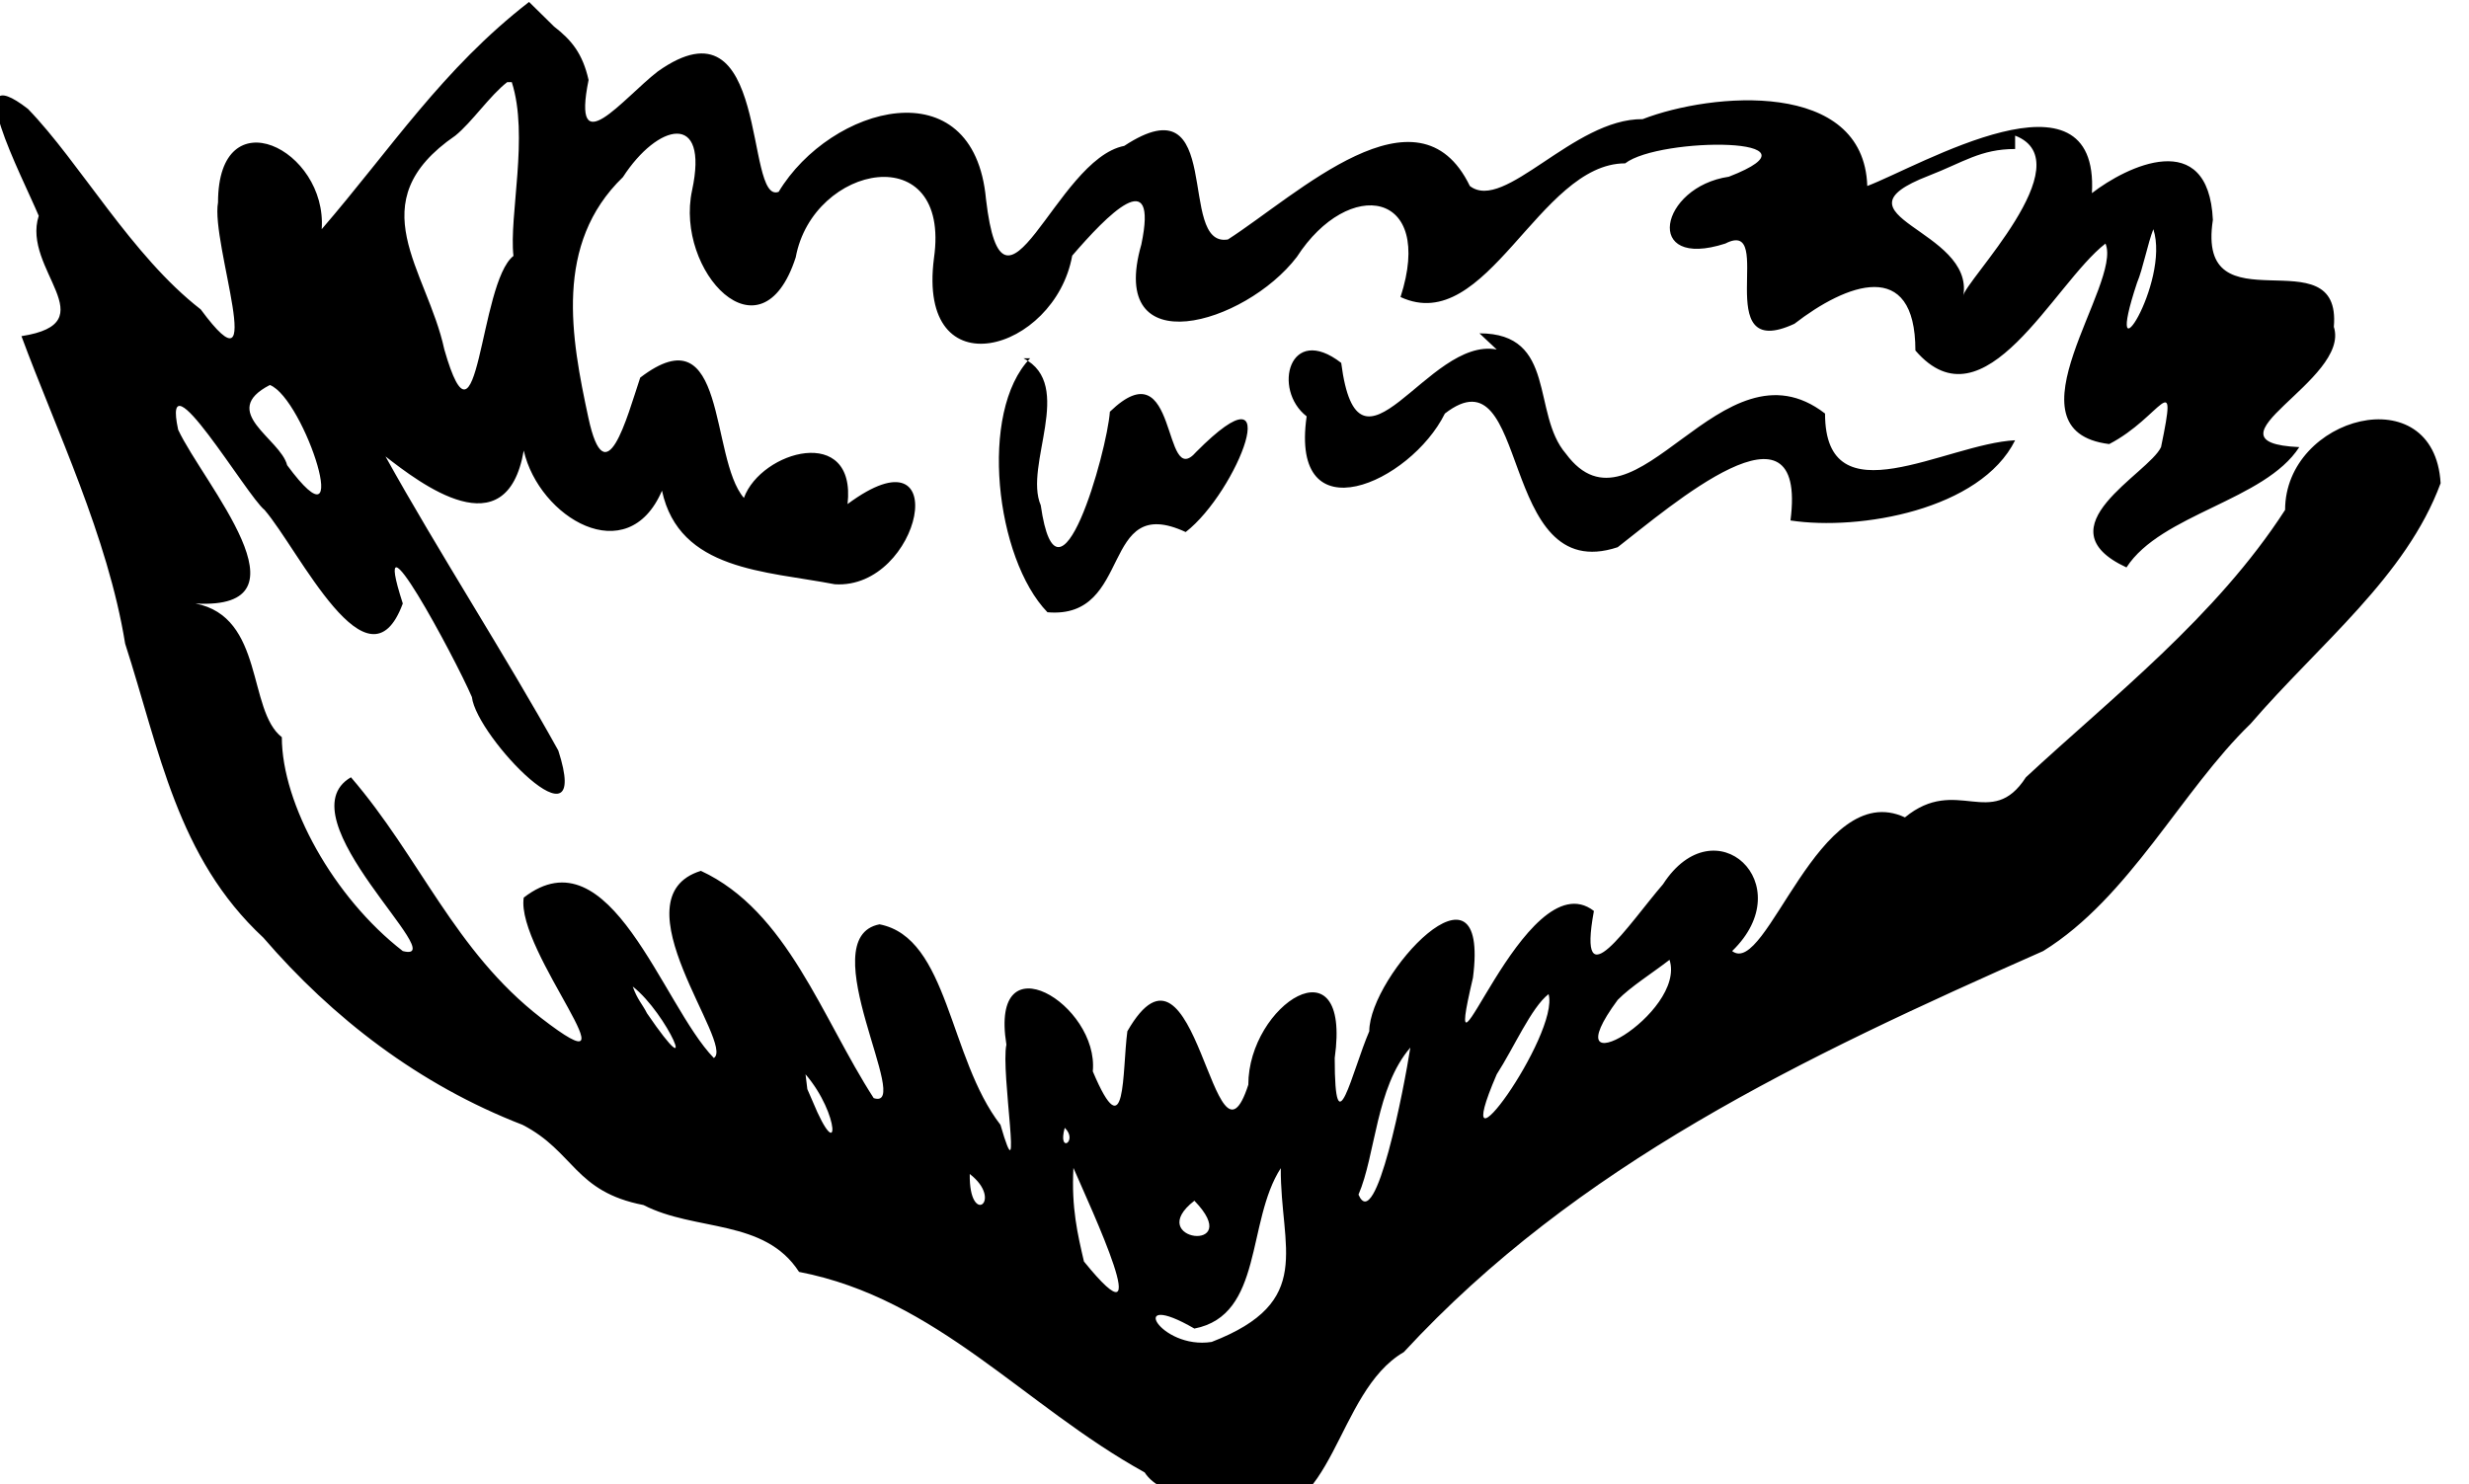
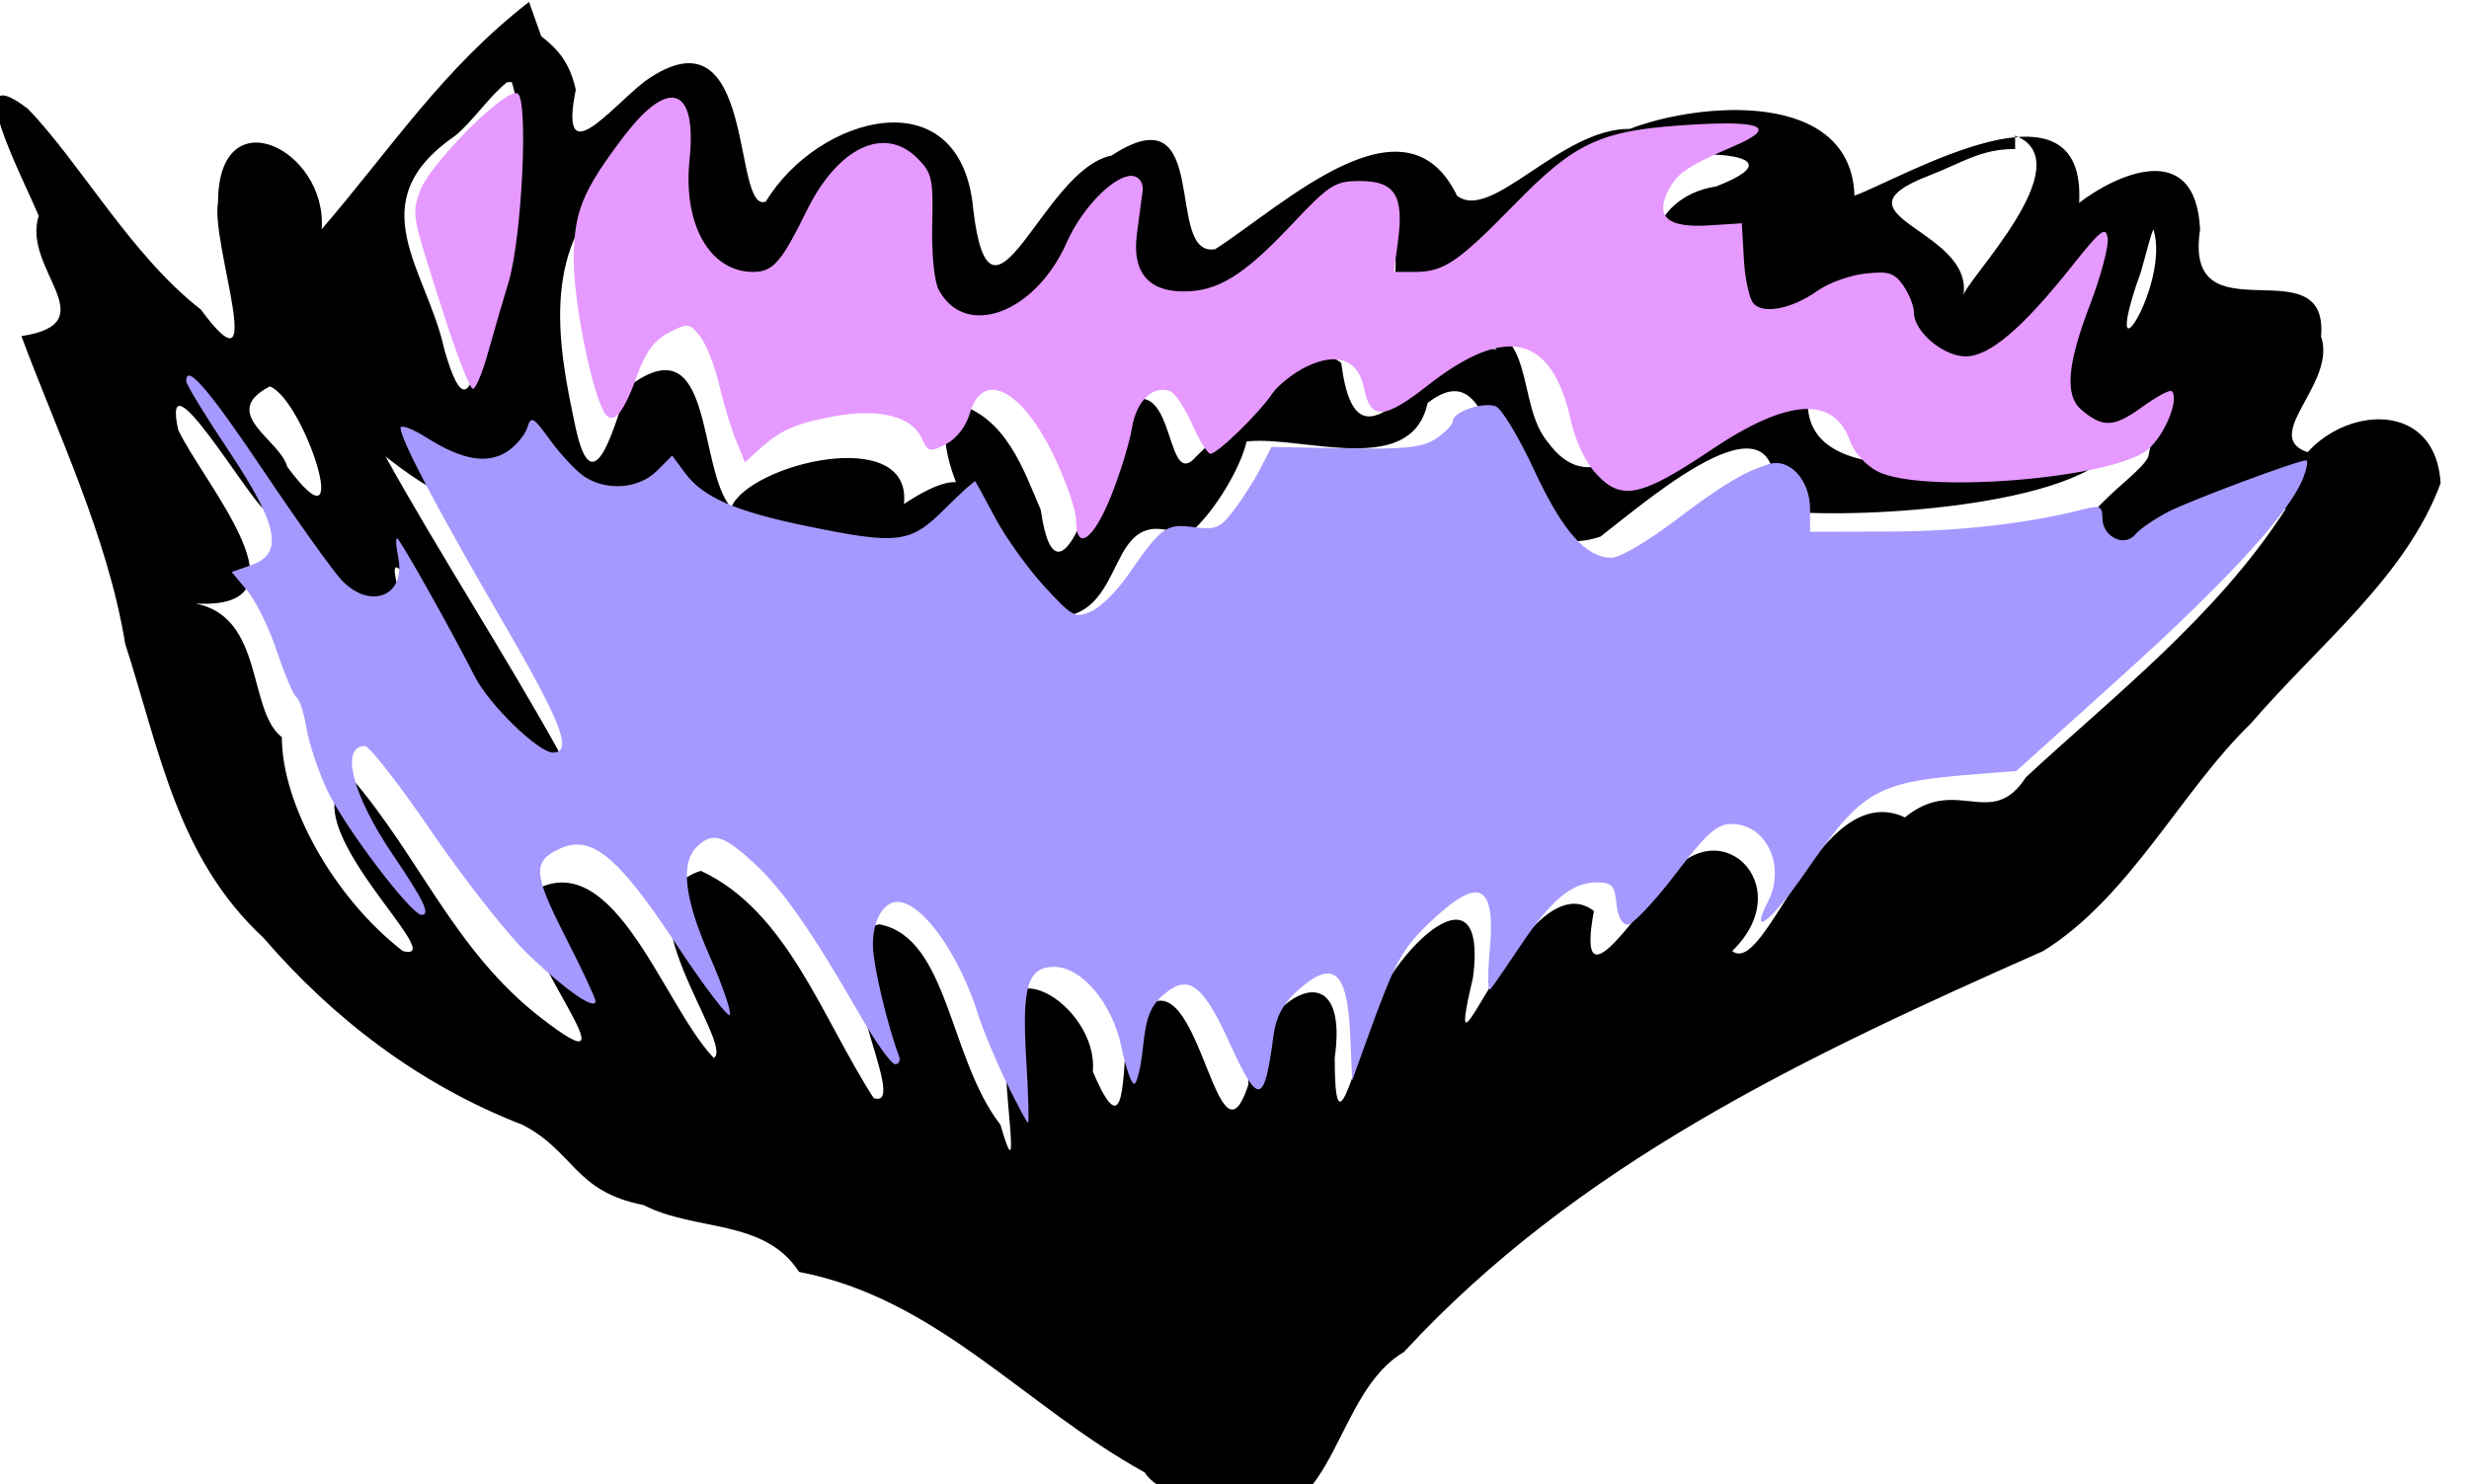
<svg xmlns="http://www.w3.org/2000/svg" version="1.1" id="svg4100" xml:space="preserve" width="150.333" height="90.334" viewBox="0 0 150.333 90.334">
  <defs id="defs4104" />
  <g id="g4108" transform="matrix(1.333333,0,0,-1.333333,-332.6488,769.8497)">
    <g id="g4110" transform="matrix(0,-610.6,789.1,0,-88.55,701.25)">
-       <path style="fill:#000000;stroke-width:0.001" d="m 0.203,0.459 c 0.005,-0.005 0.011,-0.008 0.017,-0.012 -0.006,3.2754e-4 -0.01,-0.006 -0.002,-0.006 0.003,-4.3683e-4 0.015,0.003 0.008,-0.001 -0.004,-0.004 -0.011,-0.007 -0.015,-0.01 -0.004,-0.004 0.005,-3.5167e-4 0.008,6.2399e-4 0.004,-0.001 0.008,0.004 0.009,-0.001 0.007,0.002 0.015,0.005 0.023,0.006 0.008,0.002 0.016,0.003 0.022,0.008 0.006,0.004 0.011,0.009 0.014,0.015 0.002,0.003 0.005,0.003 0.006,0.007 0.002,0.003 9.9708e-4,0.007 0.005,0.009 0.002,0.008 0.01,0.013 0.015,0.02 0.002,0.001 0.002,0.004 0.003,0.006 0.001,0.005 -0.009,0.005 -0.012,0.009 -0.014,0.01 -0.022,0.023 -0.03,0.037 -0.004,0.005 -0.012,0.008 -0.017,0.012 -0.006,0.004 -0.011,0.009 -0.018,0.011 -0.008,-3.6357e-4 -0.005,-0.009 0.002,-0.009 0.008,-0.004 0.014,-0.01 0.02,-0.015 0.004,-0.002 -1.8325e-4,-0.004 0.003,-0.007 -0.003,-0.005 0.012,-0.008 0.01,-0.01 -0.005,0.004 -0.011,-0.001 -0.005,-0.004 0.003,-0.002 0.009,-0.005 0.002,-0.004 -0.004,-0.004 0.016,-0.009 0.005,-0.007 -0.01,0.001 -1.6873e-4,-0.006 0.004,-0.006 0.003,-0.001 0.009,-0.002 0.002,-0.002 -0.009,9.7874e-4 -0.004,-0.005 0.002,-0.005 0.008,-0.002 -0.013,-0.003 -0.004,-0.007 0.003,-3.1068e-4 0.009,-4.376e-5 0.003,-0.002 -0.005,3.6714e-4 -0.01,-0.006 -0.002,-0.005 0.002,-3.4199e-4 0.012,0.001 0.006,-3.4266e-4 -0.005,-0.003 -0.014,-0.003 -0.015,-0.007 0.001,-0.004 0.014,0.002 0.013,-3.3741e-4 -0.006,-0.003 -0.014,-0.005 -0.017,-0.01 0.002,-0.005 0.013,0.002 0.014,7.4852e-4 -0.004,-0.003 -0.017,-0.006 -0.012,-0.011 0.004,-4.8801e-4 0.015,0.007 0.009,0.001 -0.005,-0.005 -0.012,-0.007 -0.018,-0.011 0.003,-0.004 0.014,0.006 0.013,0.003 -0.004,-0.004 -0.011,-0.007 -0.016,-0.007 -0.002,-0.002 -0.009,-0.001 -0.01,-0.005 5.1262e-4,0.007 -0.009,4.4262e-4 -0.013,-0.001 -0.006,-0.001 0.005,0.004 0.006,0.005 0.003,0.002 0.014,0.006 0.007,0.008 -0.008,-0.002 0.004,0.003 0.007,0.004 0.003,2.6772e-4 0.012,0.007 0.004,0.005 -0.007,-0.003 -0.015,-0.007 -0.022,-0.01 0.002,0.002 0.007,0.007 -4.3903e-4,0.008 0.005,8.8423e-4 0.009,0.006 0.003,0.008 0.006,0.001 0.006,0.006 0.007,0.01 4.121e-4,0.005 -0.012,0.007 -0.006,7.4007e-4 -0.006,5.1298e-4 -0.004,-0.005 -4.5854e-4,-0.006 -0.003,-0.002 -0.014,-9.4419e-4 -0.009,-0.006 0.003,-7.7379e-4 0.009,-0.002 0.003,-0.003 -0.006,-0.001 -0.013,-0.002 -0.018,0.002 -0.004,0.002 -0.005,0.005 0.001,0.004 0.006,-0.001 0.013,0.004 0.005,0.006 -0.007,0.001 -0.009,0.009 5.981e-5,0.008 0.01,-0.001 0.007,0.007 -1.8432e-4,0.008 -0.003,0.002 -0.007,0.005 -8.3212e-4,0.004 0.009,-0.002 0.006,0.006 9.283e-4,0.009 -0.006,0.003 -0.005,0.008 0.003,0.006 0.003,0.005 -0.01,0.008 -0.01,0.013 -0.002,0.002 -0.002,0.012 0.001,0.006 7.5404e-4,-0.004 0.007,-0.005 0.005,-2.0341e-4 -0.002,0.003 0.009,-0.001 0.006,0.004 -0.003,0.003 -0.005,0.007 0.002,0.007 0.006,0.004 -0.005,0.008 -0.008,0.011 0.003,0.001 0.014,-0.006 0.015,2.1521e-4 -0.002,0.003 -0.006,0.004 2.2757e-4,0.003 0.002,-7.1961e-4 0.006,-0.007 0.009,-0.002 -0.004,0.002 -0.005,0.008 -0.009,0.01 -3.5712e-4,-0.006 -0.005,0.003 -0.009,0.002 -0.007,4.7309e-4 3.937e-4,-0.008 -0.008,-0.007 -0.007,-2.5516e-4 -0.004,-0.005 -0.002,-0.007 -0.01,4.3271e-4 -0.002,-0.01 -5.3433e-4,-0.013 -0.008,-2.0206e-4 -0.007,-0.009 -0.005,-0.013 -5.381e-5,-0.004 0.007,-0.008 0.005,-0.01 -0.008,-0.003 6.7699e-4,-0.01 0.004,-0.014 6.6341e-4,-0.003 -0.012,-1.0707e-4 -0.007,-0.006 0.001,-0.004 0.015,-0.007 0.004,-0.008 -0.01,-7.0101e-4 -0.007,-0.009 -5.6414e-4,-0.012 0.001,-0.002 -0.015,-4.6808e-4 -0.009,-0.007 0.002,-0.002 0.007,-0.005 6.3374e-4,-0.004 -0.002,-3.4875e-4 -0.003,-0.001 -0.004,-0.002 z m 0.006,-0.001 c 0.004,0.001 0.01,-1.6647e-4 0.013,9.653e-5 0.002,-0.002 0.016,-0.002 0.007,-0.004 -0.006,-0.001 -0.011,-0.005 -0.016,6.3709e-4 -0.001,9.5656e-4 -0.003,0.002 -0.004,0.003 z m 0.004,0.087 c 0.002,0.004 0.011,-0.003 0.012,-0.003 -0.005,6.8261e-4 -0.006,-0.008 -0.009,-0.002 -0.001,0.002 -0.002,0.003 -0.002,0.005 z m 0.007,0.008 c 0.004,0.001 0.012,-0.003 0.004,-9.4287e-4 -0.001,3.3137e-4 -0.003,6.2937e-4 -0.004,9.4287e-4 z m 0.009,-0.038 c -0.001,-0.004 0.011,-0.008 0.001,-0.009 -0.003,-0.003 0.002,-0.004 0.004,-0.002 0.009,-0.001 0.005,0.006 -2.1075e-4,0.008 -0.005,0.005 0.013,0.003 0.01,0.01 -0.003,0.003 -0.012,0.011 -0.002,0.01 7.8709e-4,0.004 -7.9534e-4,0.011 -0.006,0.013 2.5201e-4,-0.004 0.006,-0.011 -0.002,-0.011 -0.006,-0.006 0.01,-0.011 0.003,-0.015 -0.003,-0.002 -0.009,-4.9458e-4 -0.009,-0.005 z m 6.5494e-4,-0.027 c 0.004,-0.003 0.015,-0.002 0.019,0.001 5.5634e-4,0.005 -0.009,0.003 -0.006,0.008 -0.003,0.003 -0.013,0.006 -0.006,6.1241e-4 0.003,-0.002 -0.008,-0.001 -0.003,-0.005 0.003,-1.6442e-4 0.016,-0.003 0.007,-0.004 -0.003,-0.001 -0.009,0.002 -0.011,-0.001 z m 0.002,-0.044 c 0.001,0.002 0.013,0.005 0.006,0.001 -0.002,-3.9244e-4 -0.004,-0.004 -0.006,-0.001 z m 0.043,0.081 c 0.004,0.001 0.01,-0.007 0.003,-0.003 -0.001,7.604e-4 -0.002,0.002 -0.003,0.003 z m 0.002,-0.06 c 0.002,0.002 0.008,0.004 0.002,8.248e-4 -7.0656e-4,-2.7494e-4 -0.001,-5.4986e-4 -0.002,-8.248e-4 z m 5.6617e-4,0.053 c 0.003,6.6774e-4 0.015,-0.006 0.006,-0.003 -0.002,0.001 -0.005,0.002 -0.006,0.003 z m 0.004,-0.008 c 0.003,-3.5797e-4 0.014,-0.002 0.011,-0.003 -0.003,0.001 -0.008,0.001 -0.011,0.003 z m 0.002,-0.035 c 0.003,0.002 0.007,0.002 0.002,4.0384e-4 l -8.9175e-4,-2.9982e-4 z m 0.004,0.015 c 0.001,8.008e-4 0.002,-4.2506e-4 0,0 z m 0.003,5.0307e-4 c 0.003,0.001 0.014,0.005 0.007,6.087e-4 -0.002,-3.5811e-4 -0.004,-7.3347e-4 -0.007,-6.087e-4 z m 1.916e-5,0.012 c 0.006,-3.123e-5 0.01,0.002 0.013,-0.004 6.0816e-4,-0.003 -0.004,-0.005 -0.001,-0.001 -0.001,0.004 -0.008,0.003 -0.012,0.005 z m 4.3662e-4,-0.018 c 0.002,0.002 0.004,-4.953e-5 0,0 z m 0.002,0.013 c 0.004,0.003 0.003,-0.003 0,0 z" id="path4114" />
+       <path style="fill:#000000;stroke-width:0.001" d="m 0.203,0.459 c 0.005,-0.005 0.011,-0.008 0.017,-0.012 -0.006,3.2754e-4 -0.01,-0.006 -0.002,-0.006 0.003,-4.3683e-4 0.015,0.003 0.008,-0.001 -0.004,-0.004 -0.011,-0.007 -0.015,-0.01 -0.004,-0.004 0.005,-3.5167e-4 0.008,6.2399e-4 0.004,-0.001 0.008,0.004 0.009,-0.001 0.007,0.002 0.015,0.005 0.023,0.006 0.008,0.002 0.016,0.003 0.022,0.008 0.006,0.004 0.011,0.009 0.014,0.015 0.002,0.003 0.005,0.003 0.006,0.007 0.002,0.003 9.9708e-4,0.007 0.005,0.009 0.002,0.008 0.01,0.013 0.015,0.02 0.002,0.001 0.002,0.004 0.003,0.006 0.001,0.005 -0.009,0.005 -0.012,0.009 -0.014,0.01 -0.022,0.023 -0.03,0.037 -0.004,0.005 -0.012,0.008 -0.017,0.012 -0.006,0.004 -0.011,0.009 -0.018,0.011 -0.008,-3.6357e-4 -0.005,-0.009 0.002,-0.009 0.008,-0.004 0.014,-0.01 0.02,-0.015 0.004,-0.002 -1.8325e-4,-0.004 0.003,-0.007 -0.003,-0.005 0.012,-0.008 0.01,-0.01 -0.005,0.004 -0.011,-0.001 -0.005,-0.004 0.003,-0.002 0.009,-0.005 0.002,-0.004 -0.004,-0.004 0.016,-0.009 0.005,-0.007 -0.01,0.001 -1.6873e-4,-0.006 0.004,-0.006 0.003,-0.001 0.009,-0.002 0.002,-0.002 -0.009,9.7874e-4 -0.004,-0.005 0.002,-0.005 0.008,-0.002 -0.013,-0.003 -0.004,-0.007 0.003,-3.1068e-4 0.009,-4.376e-5 0.003,-0.002 -0.005,3.6714e-4 -0.01,-0.006 -0.002,-0.005 0.002,-3.4199e-4 0.012,0.001 0.006,-3.4266e-4 -0.005,-0.003 -0.014,-0.003 -0.015,-0.007 0.001,-0.004 0.014,0.002 0.013,-3.3741e-4 -0.006,-0.003 -0.014,-0.005 -0.017,-0.01 0.002,-0.005 0.013,0.002 0.014,7.4852e-4 -0.004,-0.003 -0.017,-0.006 -0.012,-0.011 0.004,-4.8801e-4 0.015,0.007 0.009,0.001 -0.005,-0.005 -0.012,-0.007 -0.018,-0.011 0.003,-0.004 0.014,0.006 0.013,0.003 -0.004,-0.004 -0.011,-0.007 -0.016,-0.007 -0.002,-0.002 -0.009,-0.001 -0.01,-0.005 5.1262e-4,0.007 -0.009,4.4262e-4 -0.013,-0.001 -0.006,-0.001 0.005,0.004 0.006,0.005 0.003,0.002 0.014,0.006 0.007,0.008 -0.008,-0.002 0.004,0.003 0.007,0.004 0.003,2.6772e-4 0.012,0.007 0.004,0.005 -0.007,-0.003 -0.015,-0.007 -0.022,-0.01 0.002,0.002 0.007,0.007 -4.3903e-4,0.008 0.005,8.8423e-4 0.009,0.006 0.003,0.008 0.006,0.001 0.006,0.008 0.007,0.012 4.121e-4,0.005 -0.012,0.009 -0.006,0.002 -0.006,5.1298e-4 -0.003,-0.009 2.7015e-4,-0.01 -0.003,-0.002 -0.014,-9.4419e-4 -0.009,-0.006 0.003,-7.7379e-4 0.009,-0.002 0.003,-0.003 -0.006,-0.001 -0.013,-0.002 -0.018,0.002 -0.004,0.002 -0.005,0.005 0.001,0.004 0.006,-0.001 0.013,0.004 0.005,0.006 -0.007,0.001 -0.009,0.009 5.981e-5,0.008 0.01,-0.001 0.007,0.007 -1.8432e-4,0.008 -0.003,0.002 -0.007,0.005 -8.3212e-4,0.004 0.009,-0.002 0.006,0.006 9.283e-4,0.009 -0.006,0.003 -0.005,0.008 0.003,0.006 0.003,0.005 -0.01,0.008 -0.01,0.013 -0.002,0.002 -0.002,0.012 0.001,0.006 7.5404e-4,-0.004 0.007,-0.005 0.005,-2.0341e-4 -0.002,0.003 0.009,-0.001 0.006,0.004 -0.003,0.003 -0.005,0.007 0.002,0.007 0.006,0.004 -0.005,0.008 -0.008,0.011 0.003,0.001 0.014,-0.006 0.015,2.1521e-4 -0.002,0.003 -0.006,0.004 2.2757e-4,0.003 0.002,-7.1961e-4 0.006,-0.007 0.009,-0.002 -0.004,0.002 -0.005,0.011 -0.009,0.013 -3.5712e-4,-0.006 -0.005,7.677e-5 -0.009,-0.001 -0.007,4.7309e-4 3.937e-4,-0.008 -0.008,-0.007 -0.007,-2.5516e-4 -0.004,-0.005 -0.002,-0.007 -0.01,4.3271e-4 -0.002,-0.01 -5.3433e-4,-0.013 -0.008,-2.0206e-4 -0.007,-0.009 -0.005,-0.013 -5.381e-5,-0.004 0.007,-0.008 0.005,-0.01 -0.008,-0.003 6.7699e-4,-0.01 0.004,-0.014 6.6341e-4,-0.003 -0.012,-1.0707e-4 -0.007,-0.006 0.001,-0.004 0.015,-0.007 0.004,-0.008 -0.01,-7.0101e-4 -0.007,-0.009 -5.6414e-4,-0.012 0.001,-0.002 -0.015,-4.6808e-4 -0.009,-0.007 0.002,-0.002 0.007,-0.005 6.3374e-4,-0.004 -0.002,-3.4875e-4 -0.003,-0.001 -0.004,-0.002 z m 0.006,-0.001 c 0.004,0.001 0.01,-1.6647e-4 0.013,9.653e-5 0.002,-0.002 0.016,-0.002 0.007,-0.004 -0.006,-0.001 -0.011,-0.005 -0.016,6.3709e-4 -0.001,9.5656e-4 -0.003,0.002 -0.004,0.003 z m 0.004,0.087 c 0.002,0.004 0.011,-0.003 0.012,-0.003 -0.005,6.8261e-4 -0.006,-0.008 -0.009,-0.002 -0.001,0.002 -0.002,0.003 -0.002,0.005 z m 0.007,0.008 c 0.004,0.001 0.012,-0.003 0.004,-9.4287e-4 -0.001,3.3137e-4 -0.003,6.2937e-4 -0.004,9.4287e-4 z m 0.009,-0.038 c -0.001,-0.004 0.011,-0.008 0.001,-0.009 -0.003,-0.003 0.004,-0.008 0.006,-0.006 -0.001,0.003 0.003,0.01 -0.003,0.011 -0.005,0.005 0.013,0.003 0.01,0.01 -0.003,0.003 -0.012,0.011 -0.002,0.01 7.8709e-4,0.004 -1.1875e-4,0.018 -0.005,0.02 2.5201e-4,-0.004 0.005,-0.018 -0.003,-0.018 -0.006,-0.006 0.01,-0.011 0.003,-0.015 -0.003,-0.002 -0.009,-4.9458e-4 -0.009,-0.005 z m 0.003,-0.031 c 0.004,-0.003 0.013,0.002 0.017,0.005 5.5634e-4,0.005 -0.009,0.003 -0.006,0.008 -0.003,0.003 -0.013,0.006 -0.006,6.1241e-4 0.003,-0.002 -0.008,-0.001 -0.003,-0.005 0.003,-1.6442e-4 0.016,-0.003 0.007,-0.004 -0.003,-0.001 -0.007,-0.002 -0.008,-0.005 z m -2.4007e-4,-0.04 c 0.001,0.002 0.013,0.005 0.006,0.001 -0.002,-3.9244e-4 -0.004,-0.004 -0.006,-0.001 z" id="path4114" />
    </g>
+     <path style="fill:#a599ff;fill-opacity:1;stroke:none;stroke-width:0;stroke-miterlimit:4;stroke-dasharray:none;stroke-opacity:1" d="m 61.267,65.902 c -0.658,-1.36 -1.418,-3.184 -1.69,-4.054 -1.171,-3.75 -3.435,-6.921 -4.939,-6.921 -0.882,0 -1.545,1.238 -1.484,2.77 0.05,1.262 0.896,4.794 1.585,6.623 0.103,0.272 -0.003,0.494 -0.234,0.494 -0.231,0 -1.161,-1.29 -2.067,-2.867 -2.989,-5.204 -4.762,-7.753 -6.521,-9.374 -1.891,-1.743 -2.556,-1.929 -3.506,-0.979 -0.987,0.987 -0.731,3.154 0.778,6.586 0.77,1.751 1.334,3.378 1.254,3.618 -0.08,0.239 -1.555,-1.698 -3.278,-4.305 -3.535,-5.348 -5.154,-6.682 -7.06,-5.813 -1.694,0.772 -1.65,1.51 0.318,5.366 1.015,1.989 1.842,3.757 1.838,3.928 -0.015,0.585 -1.788,-0.642 -4.062,-2.81 -1.251,-1.193 -3.894,-4.544 -5.875,-7.448 -1.981,-2.904 -3.829,-5.279 -4.107,-5.279 -1.527,0 -0.754,3 1.705,6.621 1.879,2.767 2.307,3.662 1.75,3.662 -0.639,0 -4.716,-5.385 -5.756,-7.604 -0.538,-1.147 -1.102,-2.841 -1.254,-3.764 -0.152,-0.923 -0.425,-1.771 -0.606,-1.883 -0.182,-0.112 -0.717,-1.365 -1.189,-2.784 -0.472,-1.419 -1.288,-3.09 -1.813,-3.714 l -0.954,-1.134 1.189,-0.414 c 2.013,-0.702 1.671,-2.429 -1.382,-6.996 -1.414,-2.115 -2.571,-4.015 -2.571,-4.222 0,-1.099 1.364,0.487 4.746,5.521 2.066,3.075 4.189,6.046 4.716,6.603 1.743,1.839 3.919,0.98 3.451,-1.362 -0.13,-0.652 -0.164,-1.186 -0.074,-1.186 0.159,0 3.229,5.46 4.733,8.418 0.873,1.717 3.872,4.633 4.765,4.633 1.224,0 0.522,-1.821 -3.11,-8.059 -3.892,-6.685 -6.175,-11.015 -6.175,-11.709 0,-0.226 0.717,0.041 1.593,0.594 2.157,1.362 3.701,1.627 4.898,0.843 0.53,-0.347 1.08,-0.999 1.223,-1.448 0.236,-0.744 0.36,-0.678 1.386,0.738 0.62,0.856 1.535,1.842 2.034,2.191 1.347,0.944 3.362,0.808 4.471,-0.3 l 0.936,-0.936 0.793,1.073 c 1.08,1.461 3.053,2.324 7.332,3.207 5.64,1.164 6.363,1.076 8.47,-1.031 0.983,-0.983 1.822,-1.739 1.865,-1.681 0.043,0.058 0.595,1.074 1.226,2.258 0.632,1.183 1.97,3.047 2.974,4.142 1.709,1.863 1.891,1.96 2.855,1.521 0.566,-0.258 1.557,-1.232 2.202,-2.164 2.064,-2.984 2.347,-3.192 4.024,-2.967 1.352,0.181 1.624,0.067 2.466,-1.042 0.521,-0.685 1.247,-1.829 1.615,-2.543 l 0.668,-1.298 4.495,0.082 c 3.66,0.067 4.686,-0.043 5.52,-0.59 0.564,-0.37 1.025,-0.85 1.025,-1.068 0,-0.562 1.845,-1.194 2.619,-0.897 0.357,0.137 1.407,1.884 2.335,3.883 1.727,3.722 3.157,5.338 4.72,5.338 0.477,0 2.172,-0.989 3.768,-2.198 2.953,-2.237 4.265,-3.028 5.818,-3.507 1.25,-0.385 2.492,0.98 2.492,2.739 v 1.384 l 4.845,-0.014 c 4.285,-0.012 8.501,-0.5 11.865,-1.372 0.927,-0.24 1.088,-0.161 1.088,0.538 0,1.146 1.337,1.818 2.008,1.008 0.28,-0.338 1.198,-0.965 2.039,-1.394 1.398,-0.713 7.853,-3.117 8.37,-3.117 0.121,0 0.039,0.476 -0.182,1.057 -0.794,2.088 -4.634,6.288 -10.996,12.025 l -6.474,5.838 -2.425,0.191 c -6.153,0.486 -6.946,0.94 -10.42,5.976 -2.036,2.951 -3.462,4.078 -2.288,1.807 1.118,-2.163 -0.081,-4.747 -2.203,-4.747 -0.898,0 -1.51,0.546 -3.432,3.065 -1.287,1.686 -2.592,3.065 -2.9,3.065 -0.343,0 -0.609,-0.498 -0.684,-1.285 -0.107,-1.115 -0.271,-1.285 -1.232,-1.285 -1.474,0 -2.749,1.063 -4.6,3.836 -0.842,1.262 -1.667,2.46 -1.833,2.662 -0.166,0.202 -0.191,-0.817 -0.056,-2.265 0.393,-4.205 -0.62,-4.69 -3.682,-1.762 -1.662,1.589 -2.1,2.407 -3.762,7.021 l -0.926,2.571 -0.119,-2.752 c -0.172,-3.976 -1.031,-4.687 -3.25,-2.686 -0.835,0.753 -1.271,1.574 -1.416,2.67 -0.57,4.301 -0.912,4.356 -2.701,0.43 -1.612,-3.538 -2.497,-4.183 -3.98,-2.903 -0.813,0.702 -1.082,1.375 -1.265,3.165 -0.128,1.251 -0.374,2.274 -0.545,2.274 -0.172,0 -0.523,-1.017 -0.781,-2.261 -0.549,-2.643 -2.41,-4.858 -4.082,-4.858 -1.616,0 -1.977,1.187 -1.707,5.614 0.13,2.133 0.179,3.878 0.109,3.878 -0.07,0 -0.665,-1.112 -1.323,-2.472 z" id="path4643" transform="matrix(0.75,0,0,-0.75,249.4866,577.3873)" />
+     <path style="fill:#e699ff;fill-opacity:1;stroke:none;stroke-width:0;stroke-miterlimit:4;stroke-dasharray:none;stroke-opacity:1" d="M 31.35 5.678 C 30.264 5.86 26.059 10.146 25.547 11.697 C 25.074 13.131 25.048 12.997 27.051 19.232 C 27.837 21.68 28.621 23.682 28.795 23.682 C 28.969 23.682 29.392 22.659 29.736 21.408 C 30.081 20.157 30.631 18.271 30.957 17.215 C 31.771 14.577 32.188 6.108 31.523 5.697 C 31.481 5.671 31.422 5.666 31.35 5.678 z M 40.887 5.947 C 40.167 5.961 39.149 6.761 37.93 8.375 C 35.46 11.646 34.952 12.901 34.934 15.766 C 34.918 18.215 35.936 23.452 36.729 24.994 C 37.25 26.009 37.903 25.344 38.781 22.902 C 39.308 21.437 39.837 20.716 40.723 20.258 C 41.878 19.66 41.973 19.672 42.613 20.463 C 42.984 20.921 43.508 22.233 43.775 23.379 C 44.043 24.525 44.509 26.069 44.811 26.811 L 45.361 28.158 L 46.244 27.354 C 47.526 26.186 48.467 25.776 50.844 25.344 C 53.513 24.859 55.51 25.357 56.102 26.654 C 56.504 27.538 56.603 27.564 57.6 27.049 C 58.241 26.717 58.818 25.975 59.043 25.191 C 59.822 22.475 62.218 23.692 64.189 27.807 C 64.921 29.333 65.52 31.075 65.52 31.68 C 65.52 33.624 66.572 32.901 67.645 30.221 C 68.208 28.814 68.784 26.938 68.926 26.053 C 69.189 24.408 70.217 23.427 71.256 23.826 C 71.549 23.939 72.147 24.842 72.586 25.834 C 73.025 26.826 73.528 27.636 73.703 27.635 C 74.131 27.632 76.624 25.209 77.459 23.984 C 77.826 23.445 78.783 22.693 79.584 22.312 C 81.45 21.427 82.706 21.915 83.055 23.658 C 83.442 25.592 84.277 25.558 86.893 23.504 C 91.683 19.74 94.476 20.384 95.625 25.52 C 95.931 26.888 96.531 28.154 97.234 28.906 C 98.736 30.514 99.943 30.251 104.201 27.391 C 108.868 24.255 111.682 24.088 112.658 26.889 C 112.888 27.547 113.606 28.34 114.307 28.705 C 116.988 30.104 128.659 29.16 130.783 27.373 C 131.809 26.51 132.712 24.3 132.234 23.822 C 132.125 23.713 131.296 24.16 130.391 24.816 C 128.706 26.037 128.022 26.061 126.723 24.945 C 125.711 24.077 125.865 22.204 127.246 18.588 C 127.915 16.837 128.404 15.003 128.334 14.514 C 128.224 13.749 127.915 13.991 126.139 16.227 C 123.14 20.001 121.132 21.705 119.684 21.705 C 118.325 21.705 116.539 20.193 116.539 19.043 C 116.539 18.646 116.247 17.905 115.891 17.396 C 115.338 16.608 114.995 16.502 113.555 16.664 C 112.625 16.769 111.33 17.235 110.676 17.701 C 109.108 18.818 107.332 19.163 106.752 18.465 C 106.505 18.168 106.247 16.95 106.18 15.76 L 106.057 13.598 L 104.055 13.727 C 101.55 13.888 100.766 13.215 101.576 11.602 C 102.102 10.555 102.776 10.1 105.562 8.906 C 108.148 7.799 107.424 7.353 103.389 7.57 C 97.556 7.884 96.041 8.541 92.27 12.396 C 88.732 16.013 87.917 16.562 86.098 16.562 L 84.871 16.562 L 85.127 14.641 C 85.489 11.91 84.923 11.025 82.814 11.025 C 81.273 11.025 80.967 11.223 78.576 13.754 C 75.707 16.791 74.145 17.75 72.064 17.75 C 69.894 17.75 68.916 16.542 69.225 14.24 C 69.36 13.234 69.515 12.061 69.57 11.635 C 69.629 11.182 69.405 10.804 69.031 10.727 C 68.001 10.513 65.922 12.571 64.953 14.762 C 63.039 19.09 58.774 20.667 57.156 17.645 C 56.886 17.139 56.718 15.459 56.762 13.689 C 56.831 10.891 56.75 10.527 55.857 9.635 C 53.844 7.622 51.004 8.978 49.105 12.859 C 47.592 15.953 47.058 16.562 45.867 16.562 C 43.215 16.562 41.575 13.669 41.986 9.717 C 42.247 7.209 41.813 5.93 40.887 5.947 z " transform="matrix(0.75,0,0,-0.75,249.4866,577.3873)" id="path4645" />
  </g>
</svg>
